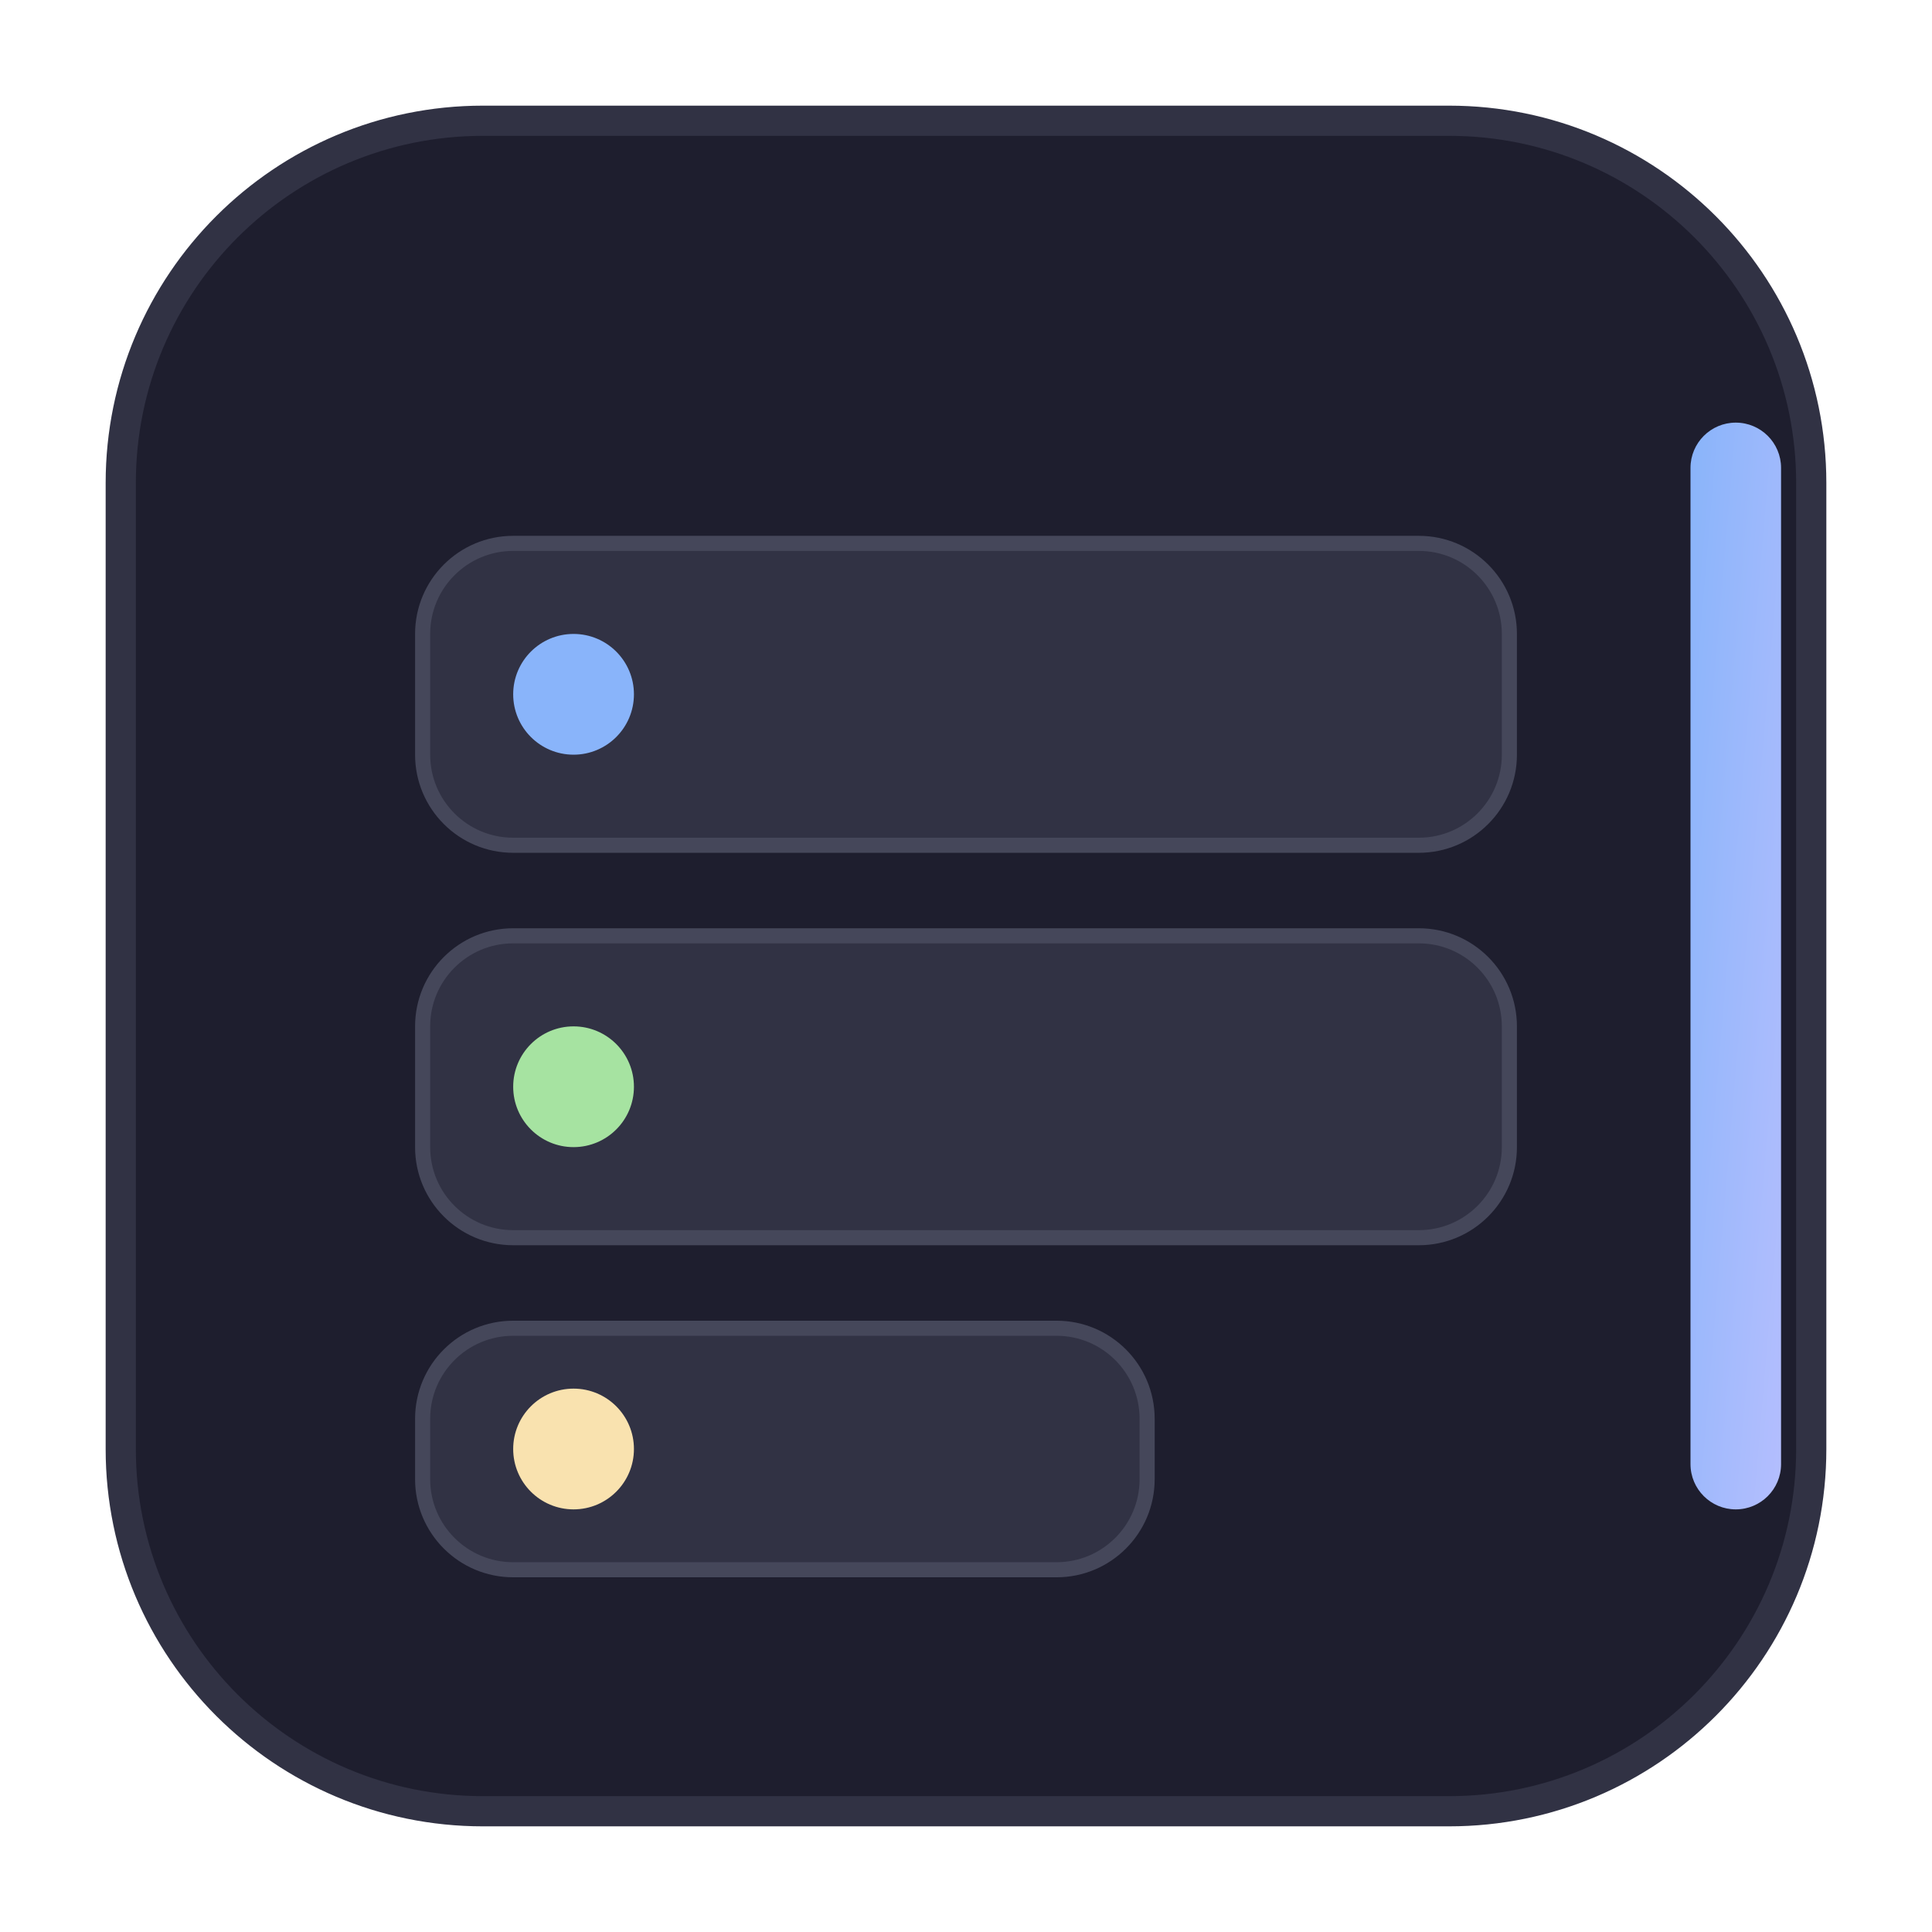
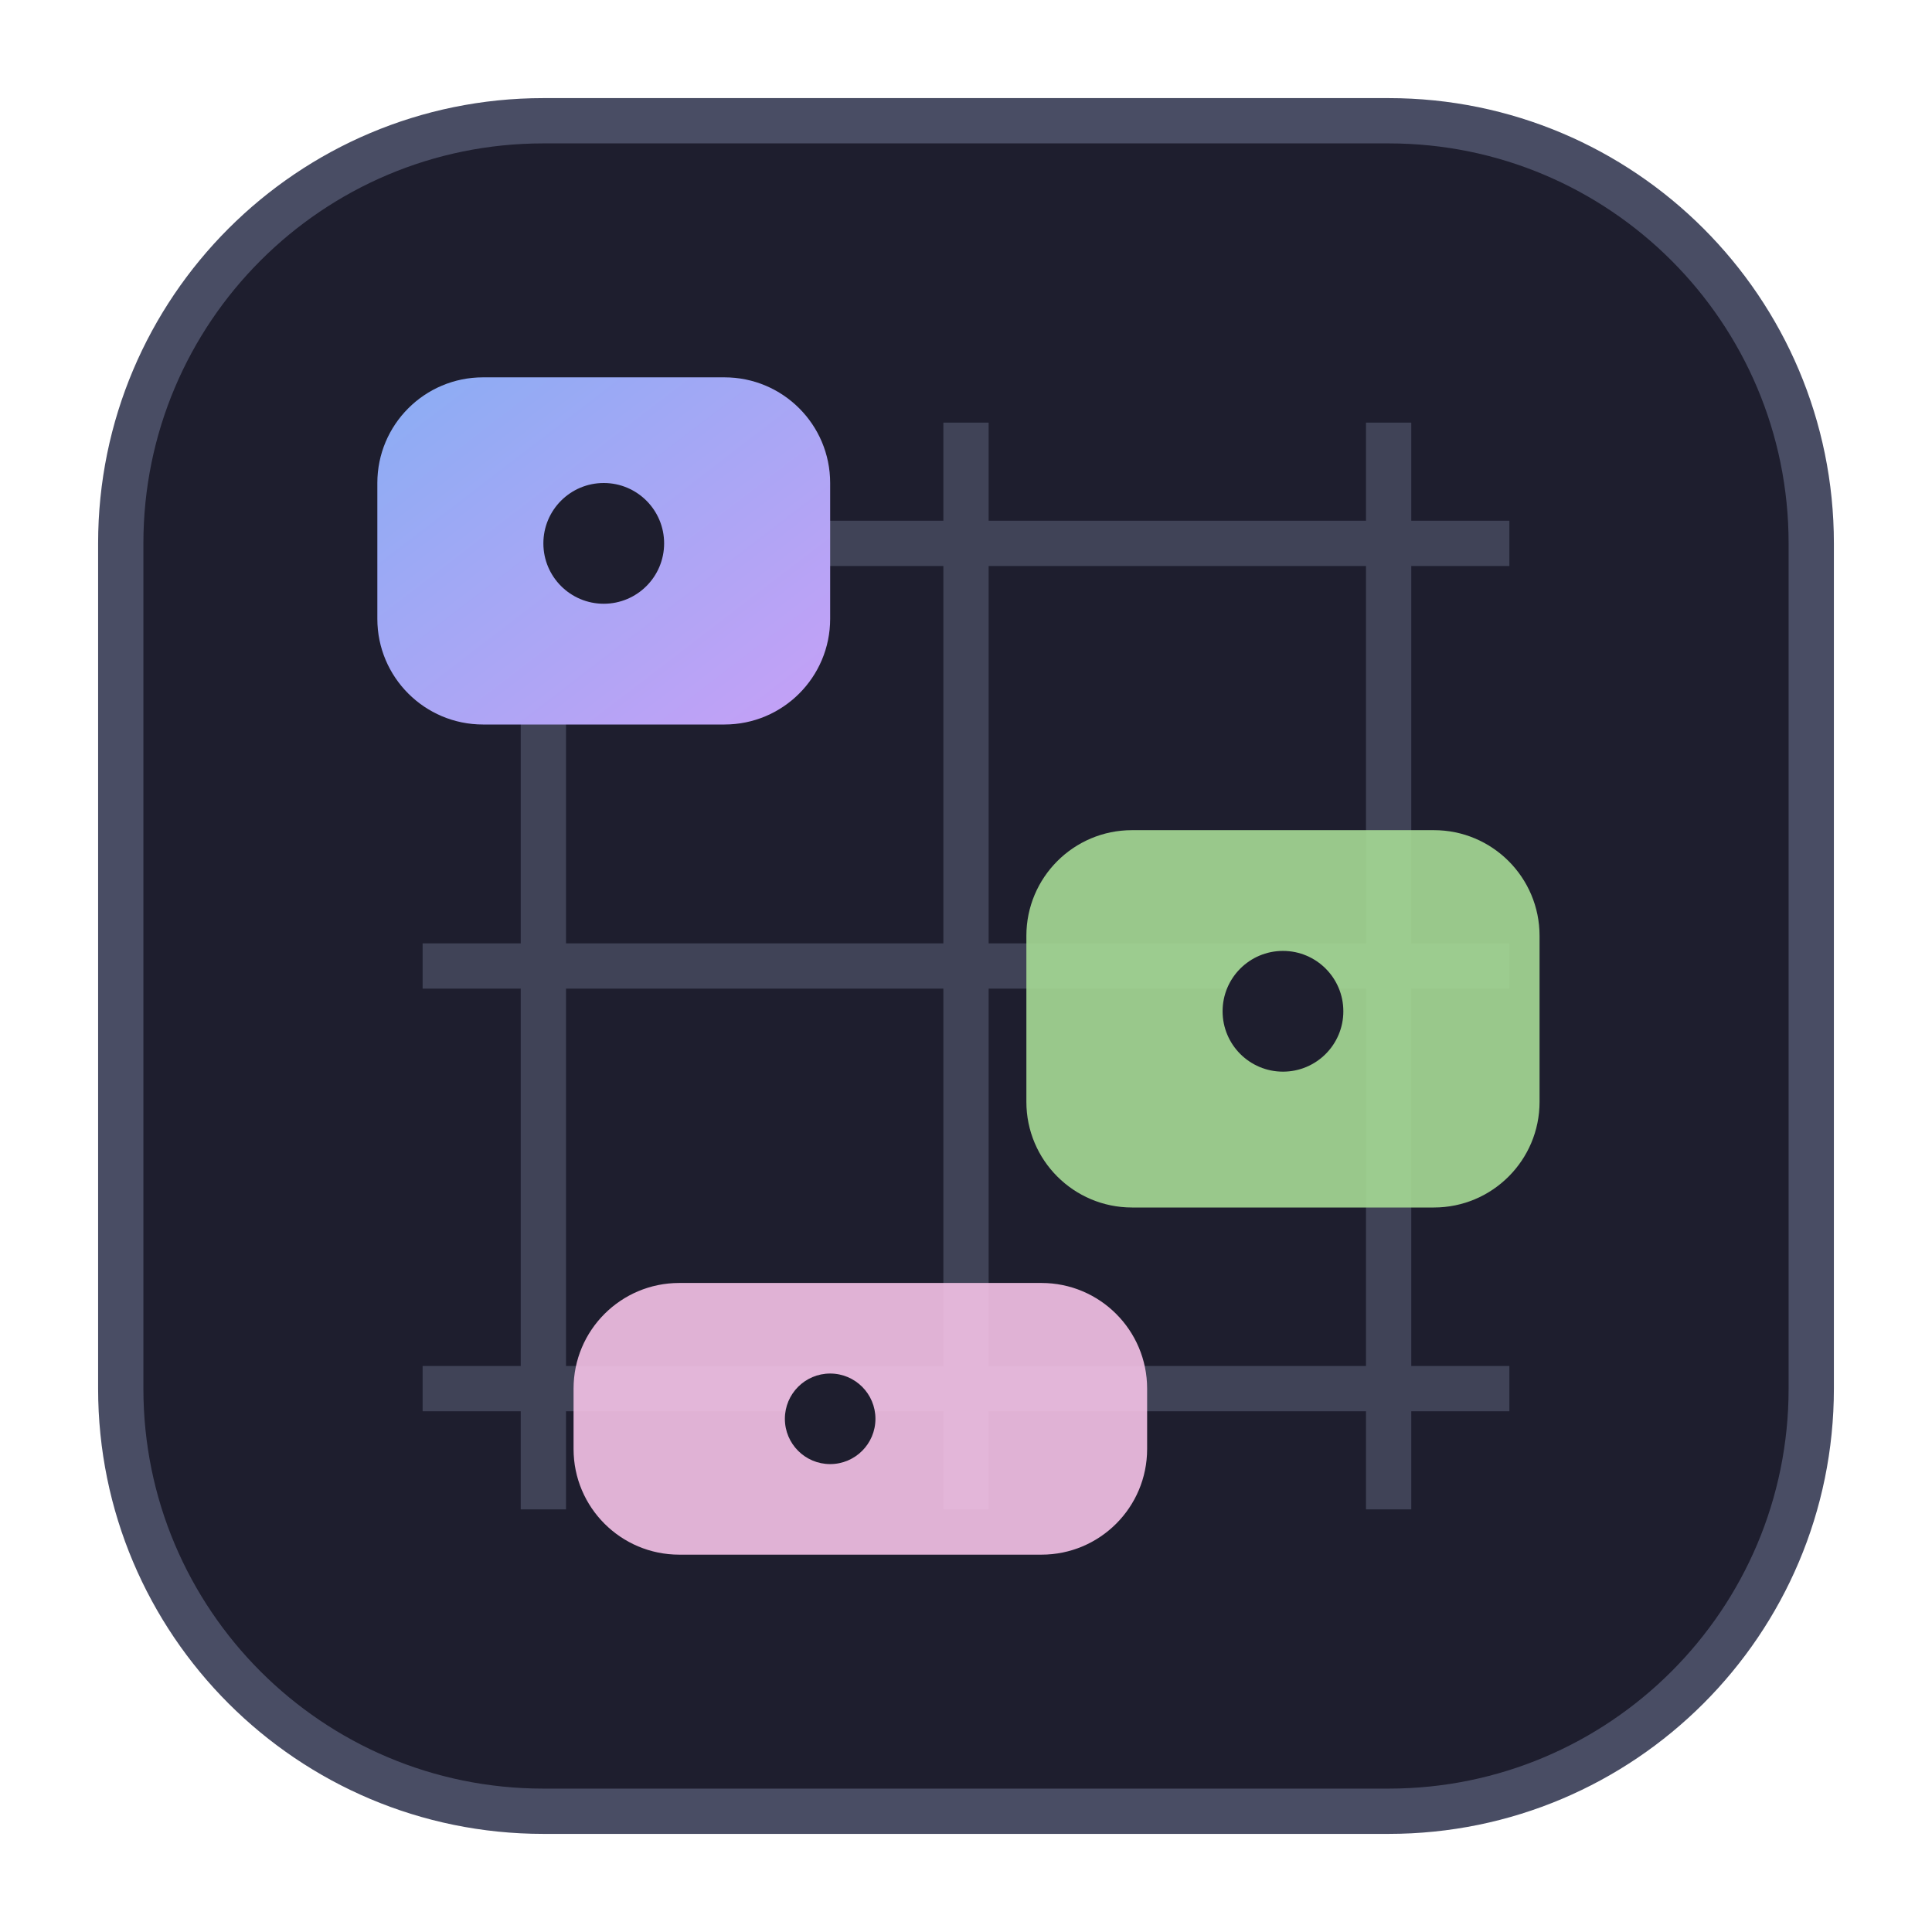
<svg xmlns="http://www.w3.org/2000/svg" viewBox="0 0 128 128" width="128" height="128">
  <defs>
-     <linearGradient id="loom-grad" x1="0%" y1="0%" x2="100%" y2="100%">
-       <stop offset="0%" stop-color="#89b4fa" />
-       <stop offset="100%" stop-color="#b4befe" />
+     <linearGradient id="loom-accent" x1="0" y1="0" x2="1" y2="1">
+       <stop offset="0" stop-color="#8aadf4" />
+       <stop offset="1" stop-color="#c6a0f6" />
    </linearGradient>
  </defs>
-   <rect x="8" y="8" width="112" height="112" rx="24" fill="#1e1e2e" stroke="#313244" stroke-width="2" />
-   <rect x="112" y="28" width="6" height="72" rx="3" fill="url(#loom-grad)" />
-   <rect x="28" y="36" width="72" height="20" rx="6" fill="#313244" stroke="#45475a" stroke-width="1" />
-   <rect x="28" y="62" width="72" height="20" rx="6" fill="#313244" stroke="#45475a" stroke-width="1" />
-   <rect x="28" y="88" width="48" height="16" rx="6" fill="#313244" stroke="#45475a" stroke-width="1" />
-   <circle cx="38" cy="46" r="4" fill="#89b4fa" />
-   <circle cx="38" cy="72" r="4" fill="#a6e3a1" />
-   <circle cx="38" cy="96" r="4" fill="#f9e2af" />
+   <rect x="8" y="8" width="112" height="112" rx="28" fill="#1e1e2e" stroke="#494d64" stroke-width="3" />
+   <path d="M28 36h72M28 64h72M28 92h72M36 28v72M64 28v72M92 28v72" stroke="#5b6078" stroke-width="3" opacity=".55" />
+   <rect x="25" y="25" width="30" height="23" rx="7" fill="url(#loom-accent)" />
+   <rect x="68" y="55" width="34" height="25" rx="7" fill="#a6da95" opacity=".9" />
+   <rect x="38" y="85" width="38" height="18" rx="7" fill="#f5c2e7" opacity=".9" />
+   <circle cx="40" cy="36" r="4" fill="#1e1e2e" />
+   <circle cx="85" cy="67" r="4" fill="#1e1e2e" />
+   <circle cx="55" cy="94" r="3" fill="#1e1e2e" />
</svg>
